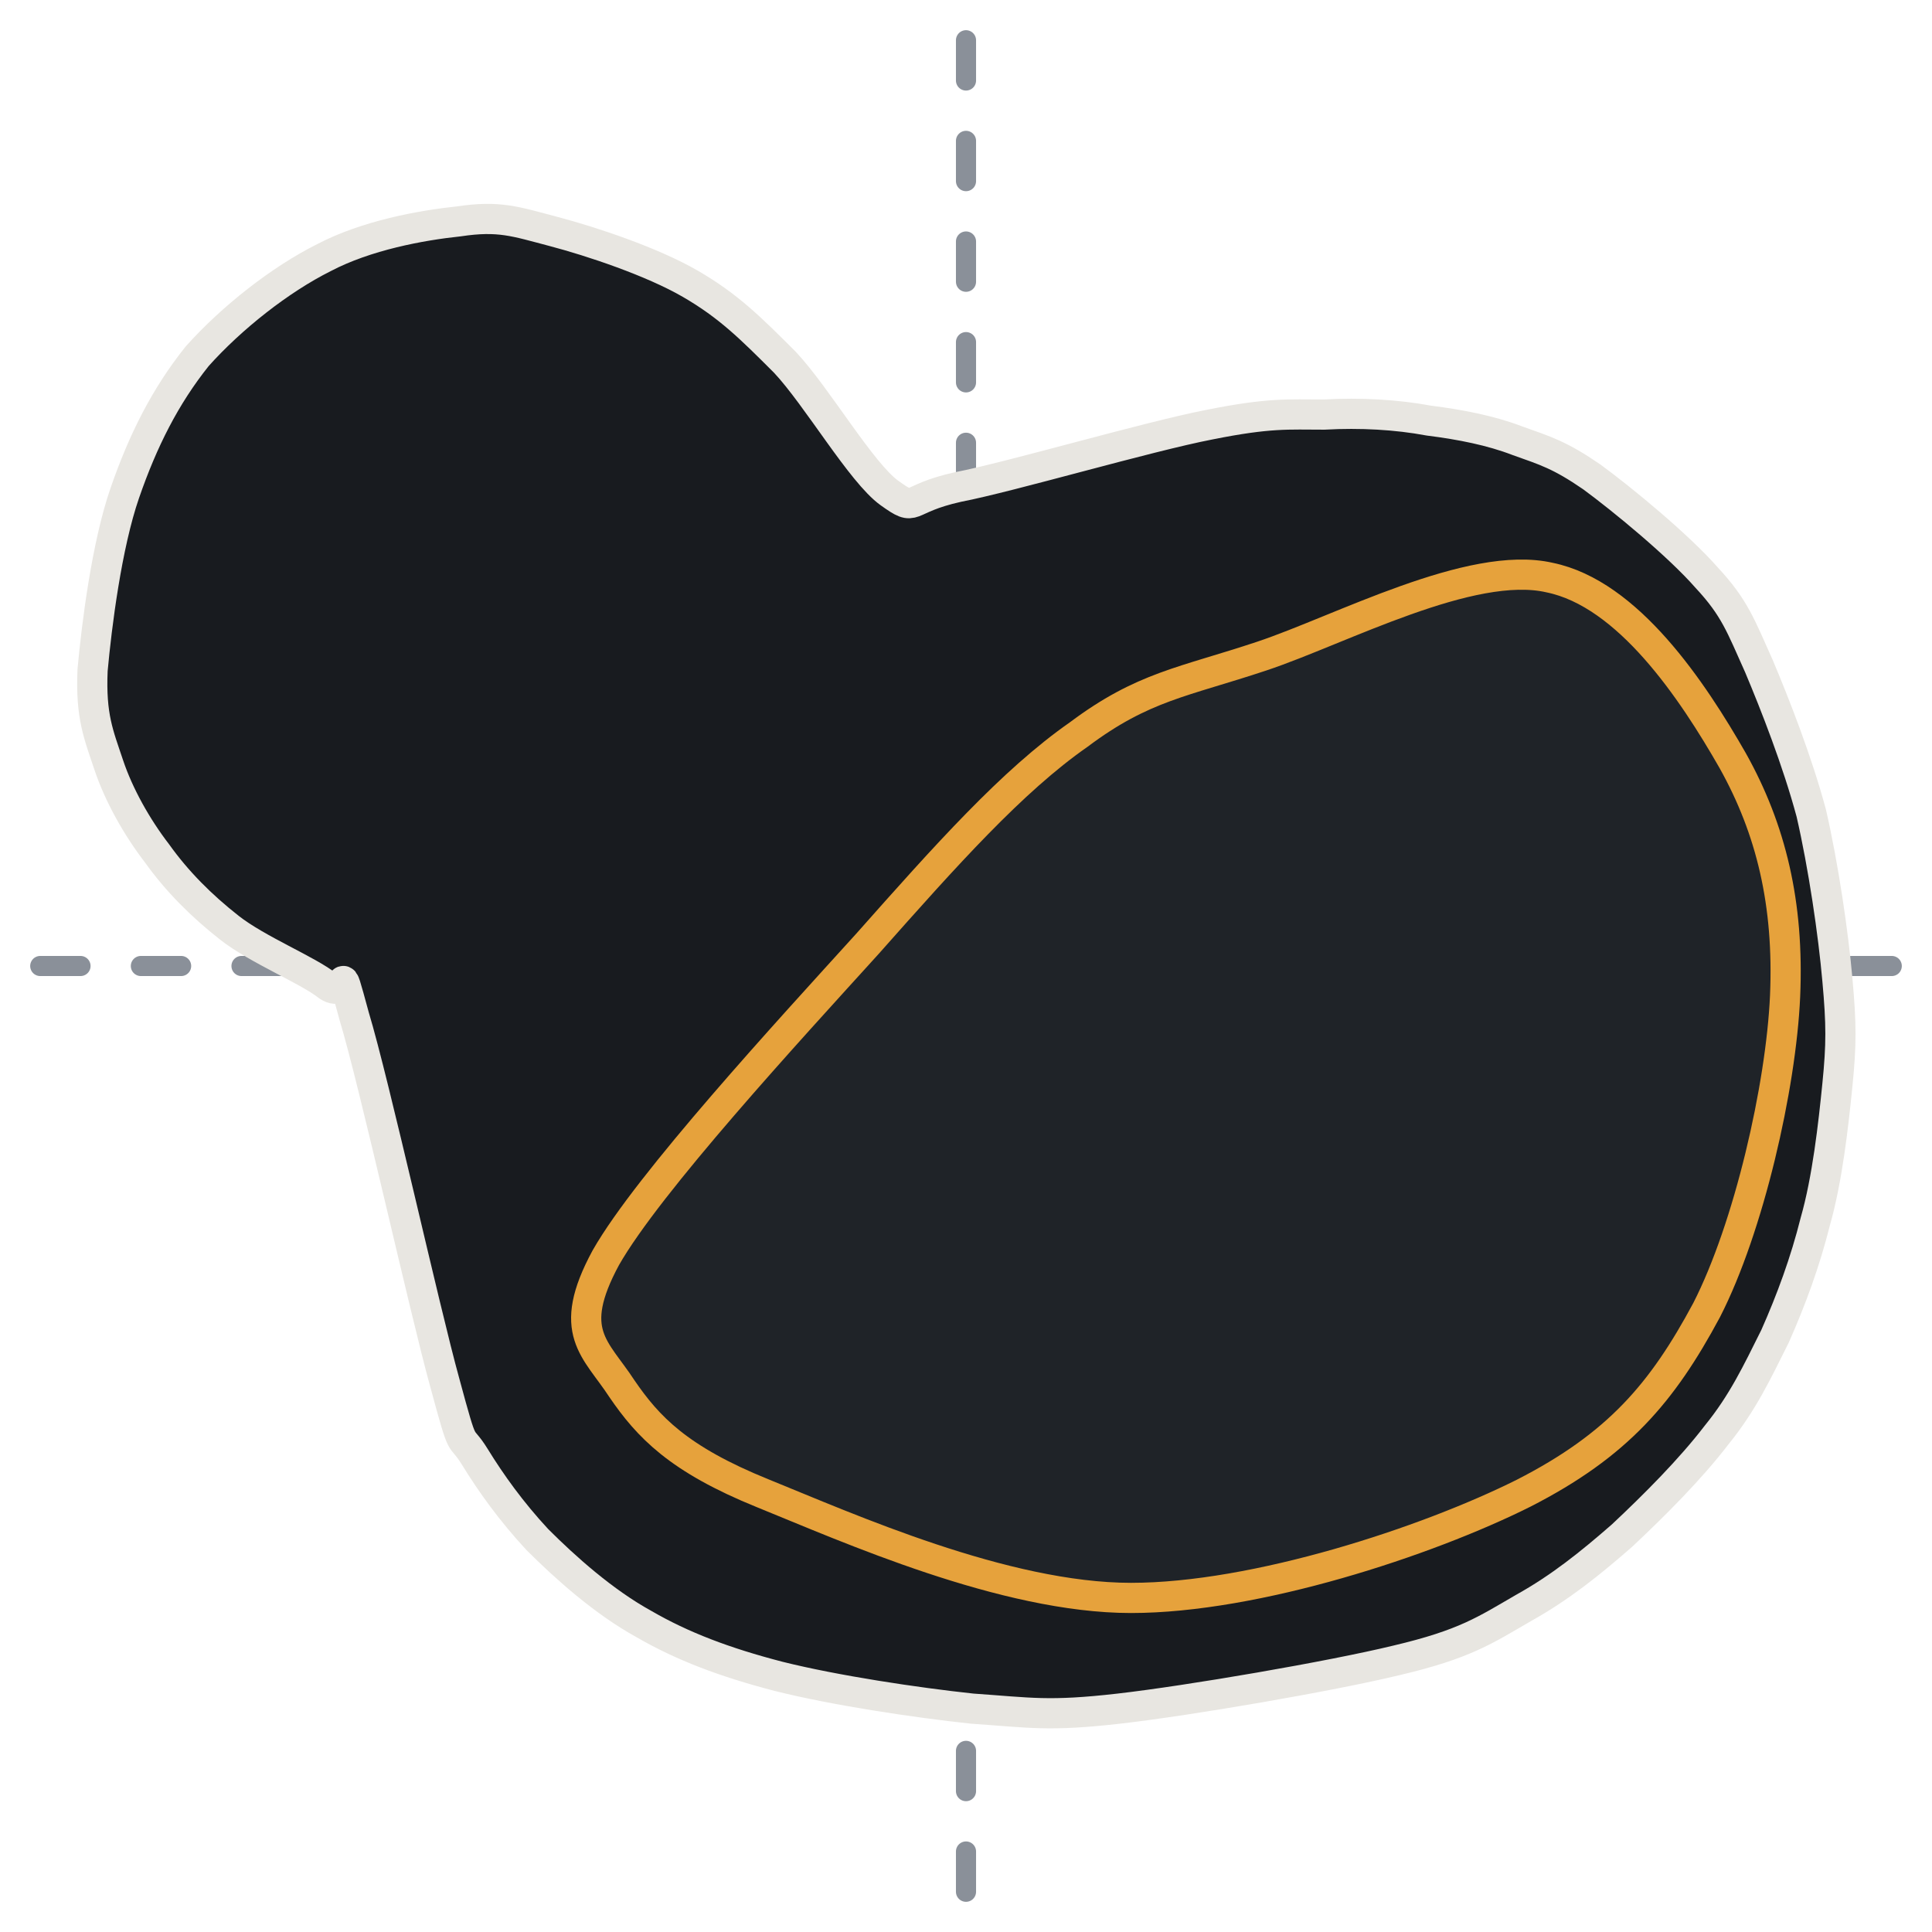
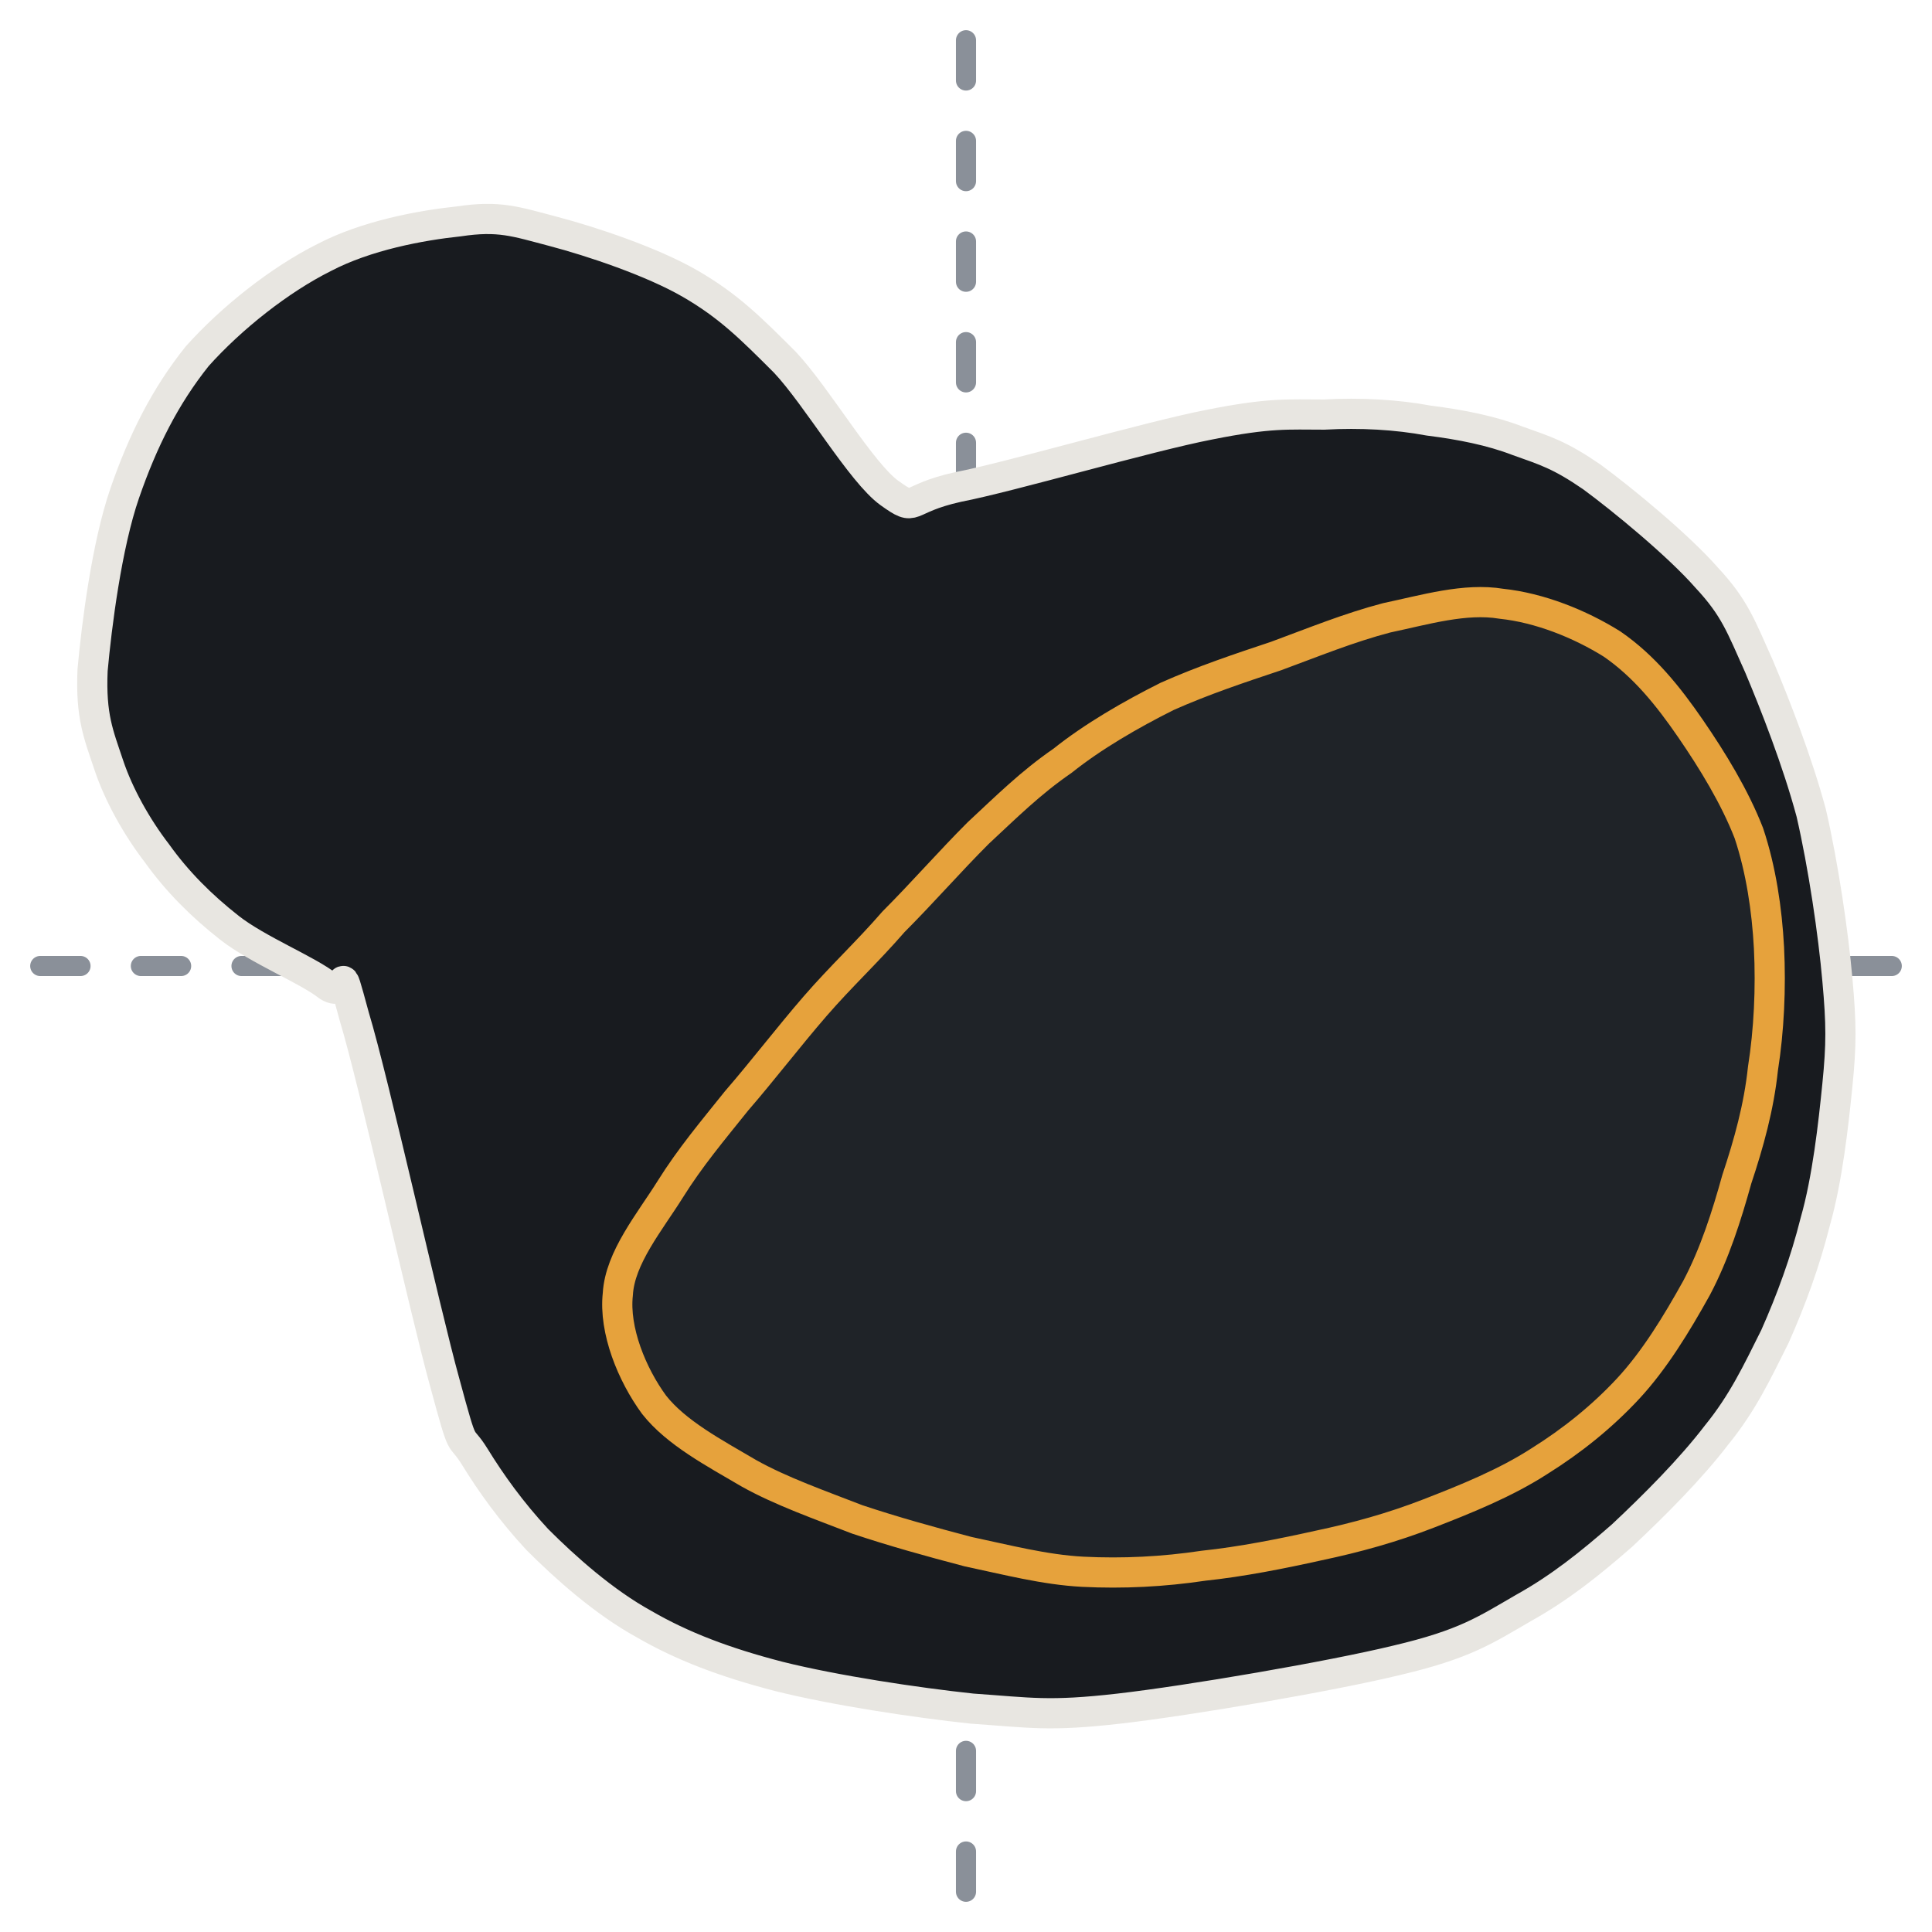
<svg xmlns="http://www.w3.org/2000/svg" viewBox="0 0 96 96" width="96" height="96" role="img" aria-label="Jabra Elite 5 left earbud">
  <path d="M48.0 2.0L48.0 4.0M48.0 7.0L48.0 9.0M48.0 12.0L48.0 14.0M48.0 17.0L48.0 19.0M48.0 22.0L48.0 24.0M48.0 27.0L48.0 29.0M48.0 32.0L48.0 34.0M48.0 37.0L48.0 39.0M48.0 42.0L48.0 44.0M48.0 47.0L48.0 49.0M48.0 52.0L48.0 54.0M48.0 57.0L48.0 59.0M48.0 62.0L48.0 64.0M48.0 67.0L48.0 69.0M48.0 72.0L48.0 74.0M48.0 77.0L48.0 79.0M48.0 82.0L48.0 84.0M48.0 87.0L48.0 89.0M48.0 92.0L48.0 94.0M2.0 48.0L4.0 48.0M7.0 48.0L9.0 48.0M12.0 48.0L14.0 48.0M17.0 48.0L19.0 48.0M22.0 48.0L24.0 48.0M27.0 48.0L29.0 48.0M32.0 48.0L34.0 48.0M37.0 48.0L39.0 48.0M42.0 48.0L44.0 48.0M47.0 48.0L49.0 48.0M52.0 48.0L54.0 48.0M57.0 48.0L59.0 48.0M62.0 48.0L64.0 48.0M67.0 48.0L69.0 48.0M72.0 48.0L74.0 48.0M77.0 48.0L79.0 48.0M82.0 48.0L84.0 48.0M87.0 48.0L89.0 48.0M92.0 48.0L94.0 48.0" fill="none" stroke="#8A9099" stroke-width="1.0" stroke-linecap="round" stroke-linejoin="round" />
  <path d="M22.8 11.0C24.8 10.7 25.6 11.0 27.5 11.5C29.4 12.0 32.4 13.0 34.3 14.1C36.2 15.2 37.3 16.3 39.0 18.0C40.6 19.7 42.8 23.5 44.2 24.5C45.6 25.5 44.9 24.8 47.6 24.2C50.2 23.7 57.0 21.7 60.1 21.1C63.1 20.5 64.0 20.6 65.8 20.6C67.6 20.5 69.4 20.6 71.0 20.9C72.6 21.1 74.1 21.4 75.4 21.9C76.8 22.4 77.5 22.6 79.1 23.7C80.6 24.8 83.4 27.1 84.8 28.7C86.2 30.2 86.5 31.1 87.4 33.1C88.2 35.0 89.3 37.8 90.0 40.4C90.6 43.0 91.1 46.4 91.3 48.7C91.5 50.9 91.5 51.9 91.3 53.9C91.1 55.9 90.8 58.6 90.2 60.7C89.7 62.7 89.0 64.6 88.2 66.4C87.3 68.2 86.6 69.7 85.3 71.3C84.0 73.0 82.2 74.8 80.6 76.3C79.0 77.7 77.5 78.9 75.7 79.9C73.8 81.0 72.8 81.7 69.4 82.5C66.1 83.3 59.1 84.5 55.6 84.9C52.1 85.3 51.2 85.1 48.3 84.9C45.5 84.6 41.5 84.0 38.7 83.3C36.0 82.6 33.9 81.8 32.0 80.7C30.0 79.6 28.1 77.9 26.7 76.5C25.4 75.1 24.4 73.7 23.6 72.4C22.8 71.1 23.1 72.4 22.1 68.7C21.1 65.1 18.6 53.8 17.6 50.5C16.7 47.2 17.4 49.7 16.3 49.0C15.3 48.2 12.8 47.2 11.4 46.1C10.0 45.0 8.8 43.8 7.8 42.4C6.8 41.1 5.9 39.5 5.4 38.0C4.9 36.5 4.5 35.6 4.6 33.3C4.8 31.1 5.3 27.1 6.2 24.5C7.1 21.9 8.2 19.7 9.8 17.7C11.5 15.8 13.9 13.9 16.1 12.8C18.2 11.7 20.9 11.2 22.8 11.0Z" fill="#181B1F" stroke="#E8E6E1" stroke-width="1.5" stroke-linecap="round" stroke-linejoin="round" />
-   <path d="M62.7 32.6C66.6 31.3 73.1 27.8 77.0 28.7C80.9 29.5 84.1 34.3 86.1 37.8C88.0 41.2 88.9 44.9 88.7 49.5C88.5 54.0 86.9 61.0 84.8 65.1C82.6 69.2 80.4 71.8 75.7 74.2C70.9 76.6 62.4 79.4 56.2 79.4C49.9 79.4 42.1 75.9 37.9 74.2C33.7 72.5 32.2 70.9 30.9 69.0C29.6 67.0 28.1 66.2 30.1 62.5C32.2 58.8 39.2 51.2 43.1 46.9C47.0 42.5 50.3 38.8 53.6 36.5C56.8 34.1 58.8 33.9 62.7 32.6Z" fill="#1F2328" stroke="#E6A23C" stroke-width="1.5" stroke-linecap="round" stroke-linejoin="round" />
+   <path d="M68.9 30.7C70.8 30.3 72.8 29.7 74.6 30.0C76.5 30.2 78.5 31.0 80.1 32.0C81.7 33.1 82.9 34.6 84.0 36.2C85.1 37.8 86.2 39.6 86.9 41.4C87.5 43.2 87.8 45.2 87.9 47.1C88.0 49.1 87.9 51.2 87.6 53.1C87.4 55.0 86.9 56.8 86.3 58.6C85.8 60.4 85.2 62.3 84.3 64.0C83.3 65.8 82.2 67.6 80.9 69.0C79.6 70.4 78.1 71.6 76.5 72.6C74.8 73.7 72.8 74.5 71.0 75.2C69.2 75.9 67.4 76.4 65.5 76.8C63.7 77.2 61.7 77.6 59.8 77.8C57.8 78.1 55.8 78.2 53.8 78.1C51.9 78.0 50.0 77.5 48.1 77.1C46.2 76.6 44.4 76.1 42.6 75.5C40.8 74.8 38.8 74.1 37.2 73.2C35.5 72.2 33.6 71.2 32.5 69.8C31.4 68.3 30.5 66.1 30.7 64.3C30.8 62.5 32.3 60.7 33.3 59.1C34.3 57.5 35.4 56.2 36.6 54.7C37.9 53.2 39.2 51.5 40.5 50.0C41.8 48.5 43.1 47.3 44.4 45.8C45.8 44.4 47.2 42.8 48.6 41.4C50.0 40.1 51.2 38.9 52.8 37.8C54.3 36.6 56.2 35.5 58.0 34.6C59.8 33.8 61.6 33.2 63.4 32.6C65.3 31.9 67.0 31.2 68.9 30.7Z" fill="#1F2328" stroke="#E6A23C" stroke-width="1.5" stroke-linecap="round" stroke-linejoin="round" />
</svg>
